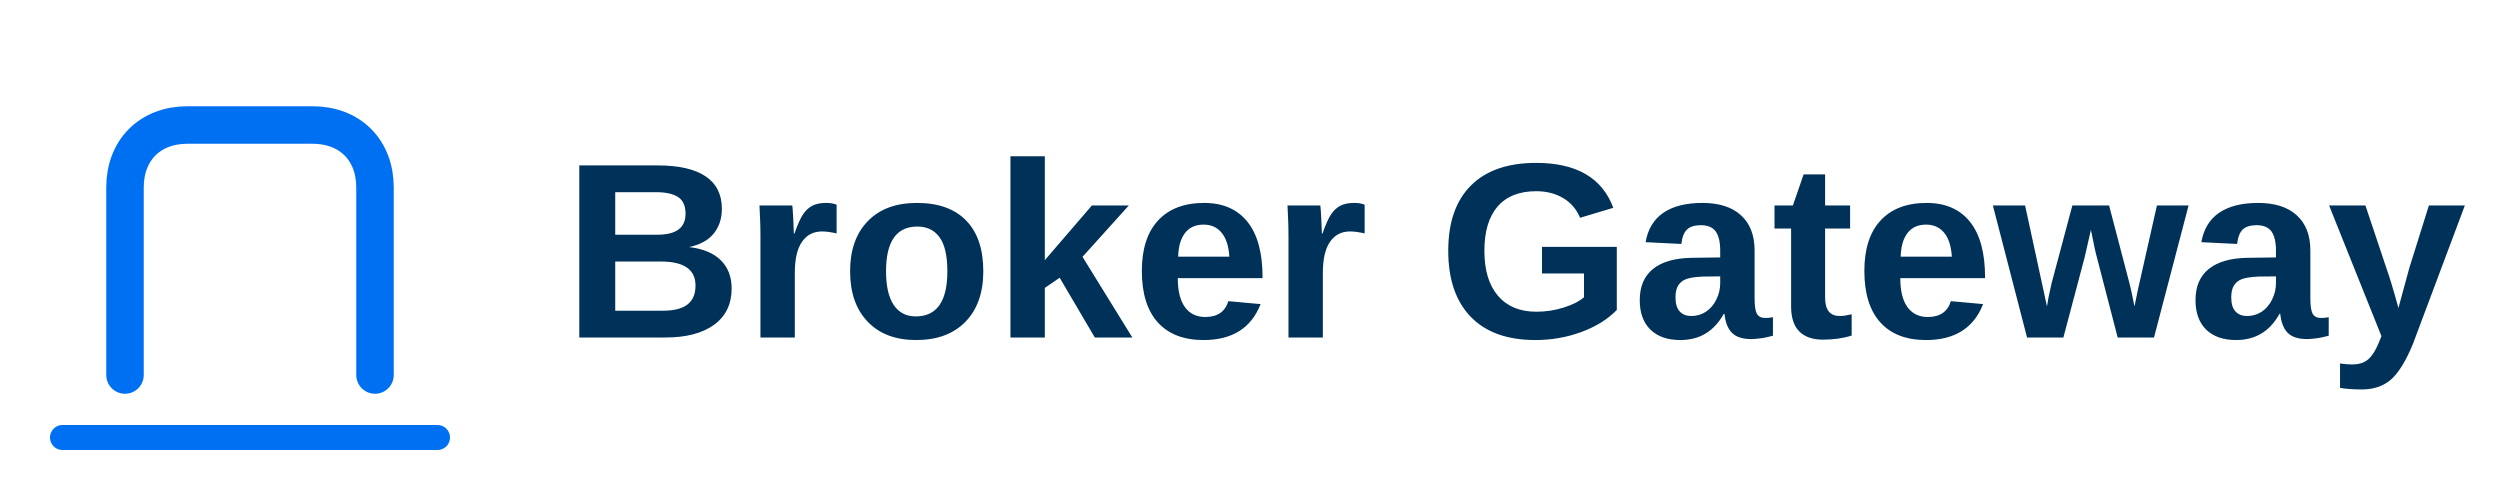
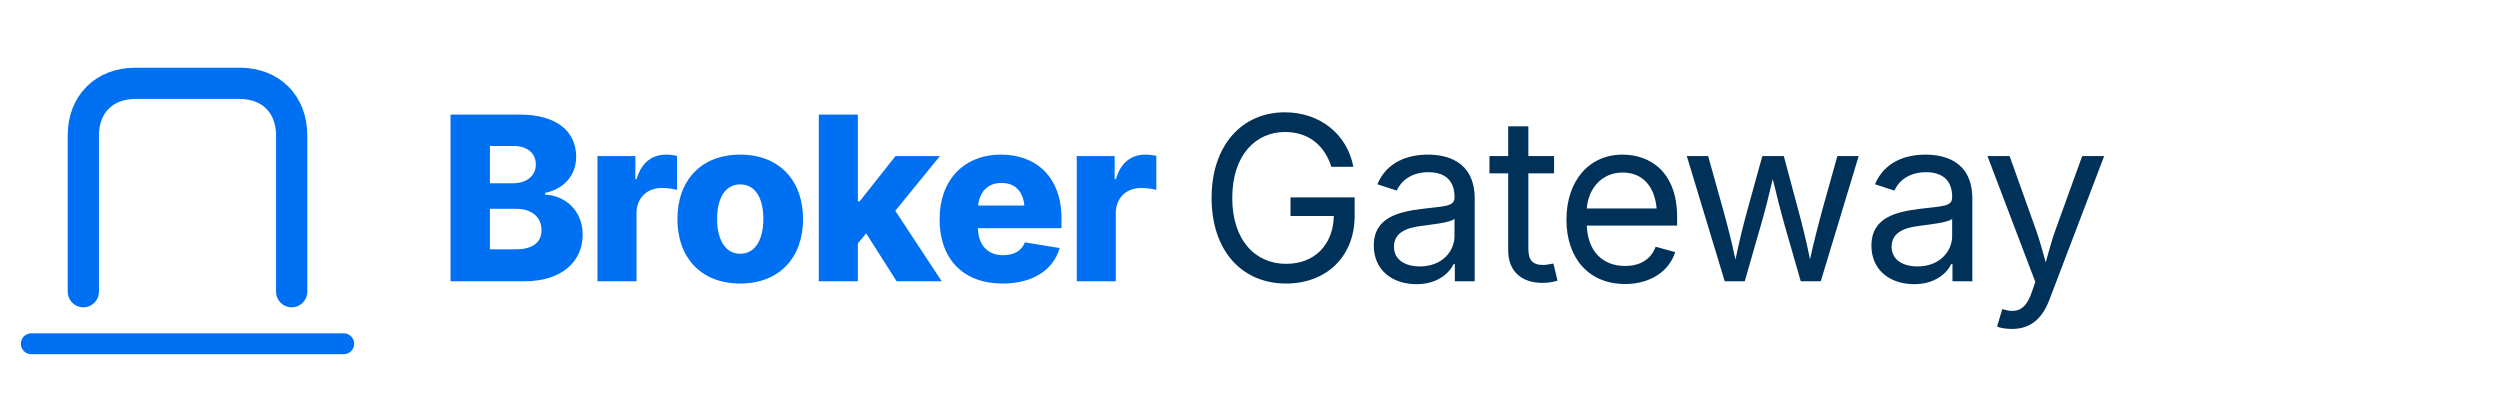
- <svg xmlns="http://www.w3.org/2000/svg" width="200" height="40" viewBox="0 0 200 40">
-   <path d="M10 30V15C10 12 12 10 15 10H25C28 10 30 12 30 15V30" fill="none" stroke="#0070f3" stroke-width="3" stroke-linecap="round" />
-   <path d="M5 35H35" stroke="#0070f3" stroke-width="2" stroke-linecap="round" />
-   <text x="45" y="27" font-family="Arial, sans-serif" font-weight="bold" font-size="20" fill="#003159">Broker Gateway</text>
+ <svg xmlns="http://www.w3.org/2000/svg" width="240" height="40" viewBox="0 0 240 40">
+   <path d="M8 28V13C8 10 10 8 13 8H23C26 8 28 10 28 13V28" fill="none" stroke="#0070f3" stroke-width="3" stroke-linecap="round" />
+   <path d="M3 33H33" stroke="#0070f3" stroke-width="2" stroke-linecap="round" />
+   <text x="42" y="27" font-family="Inter, -apple-system, BlinkMacSystemFont, 'Segoe UI', Roboto, Helvetica, Arial, sans-serif" font-weight="800" font-size="22" letter-spacing="-0.5" fill="#0070f3">Broker</text>
+   <text x="115" y="27" font-family="Inter, -apple-system, BlinkMacSystemFont, 'Segoe UI', Roboto, Helvetica, Arial, sans-serif" font-weight="400" font-size="22" letter-spacing="-0.5" fill="#003159">Gateway</text>
</svg>
